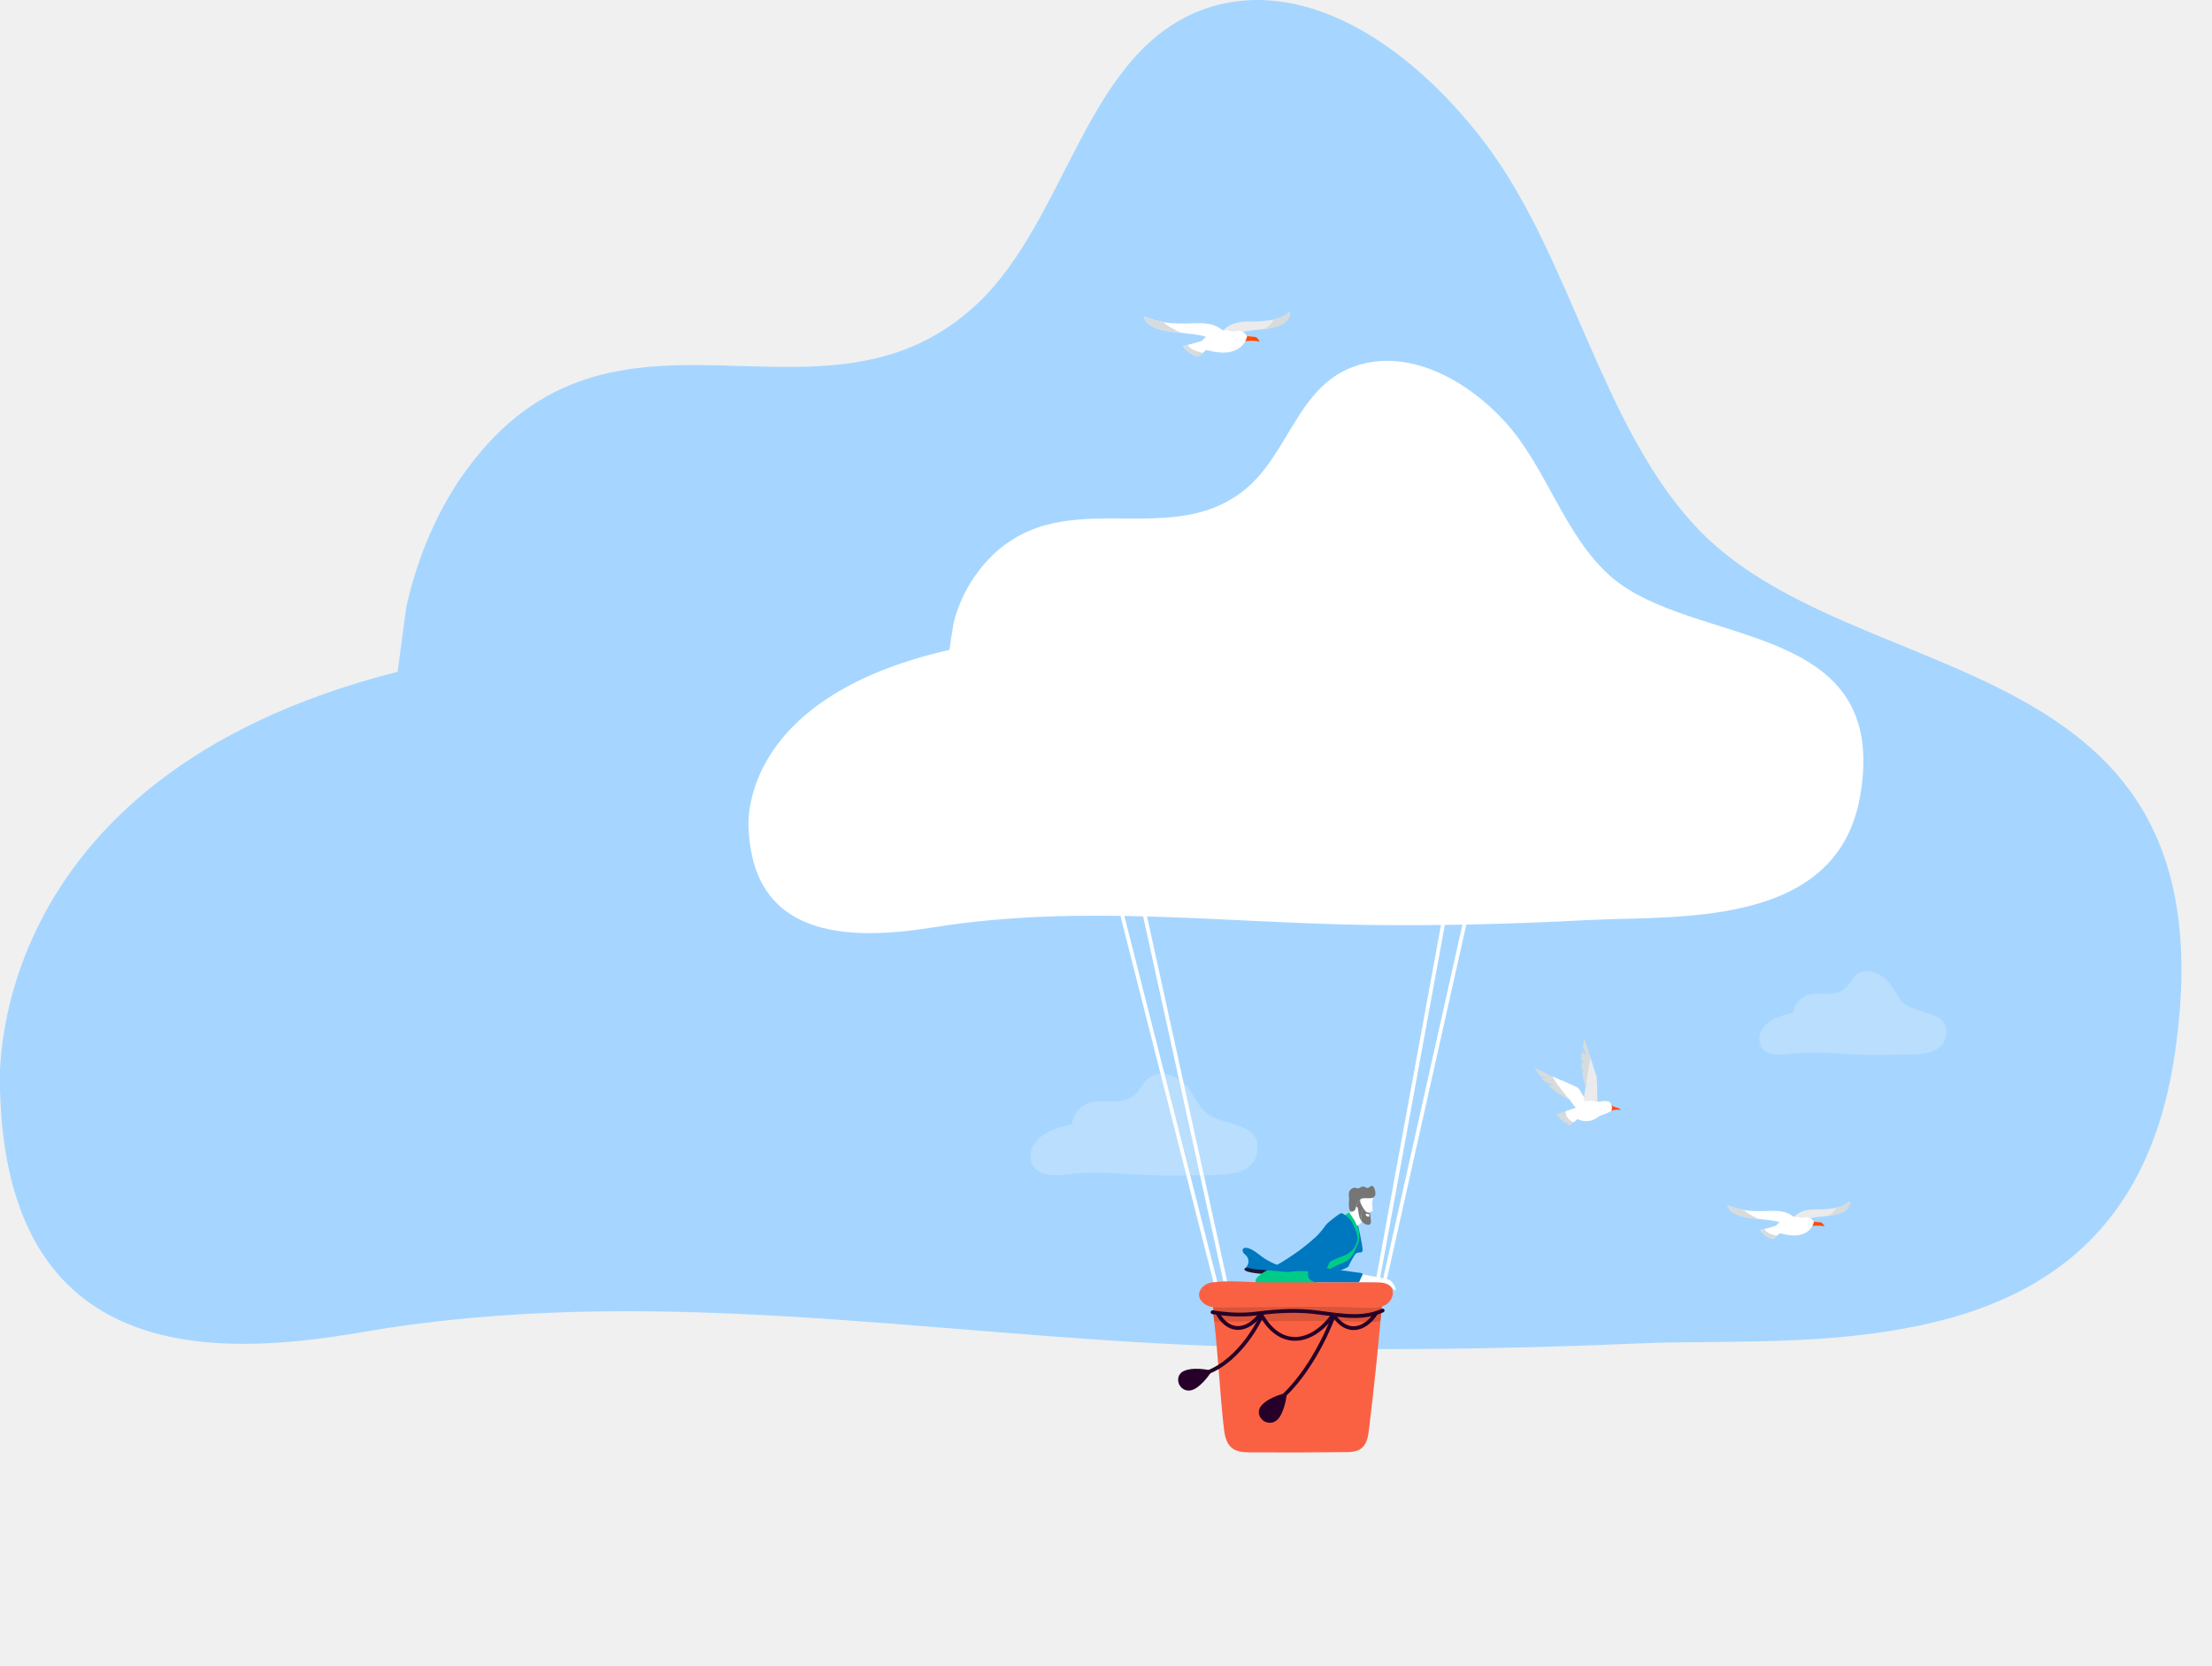
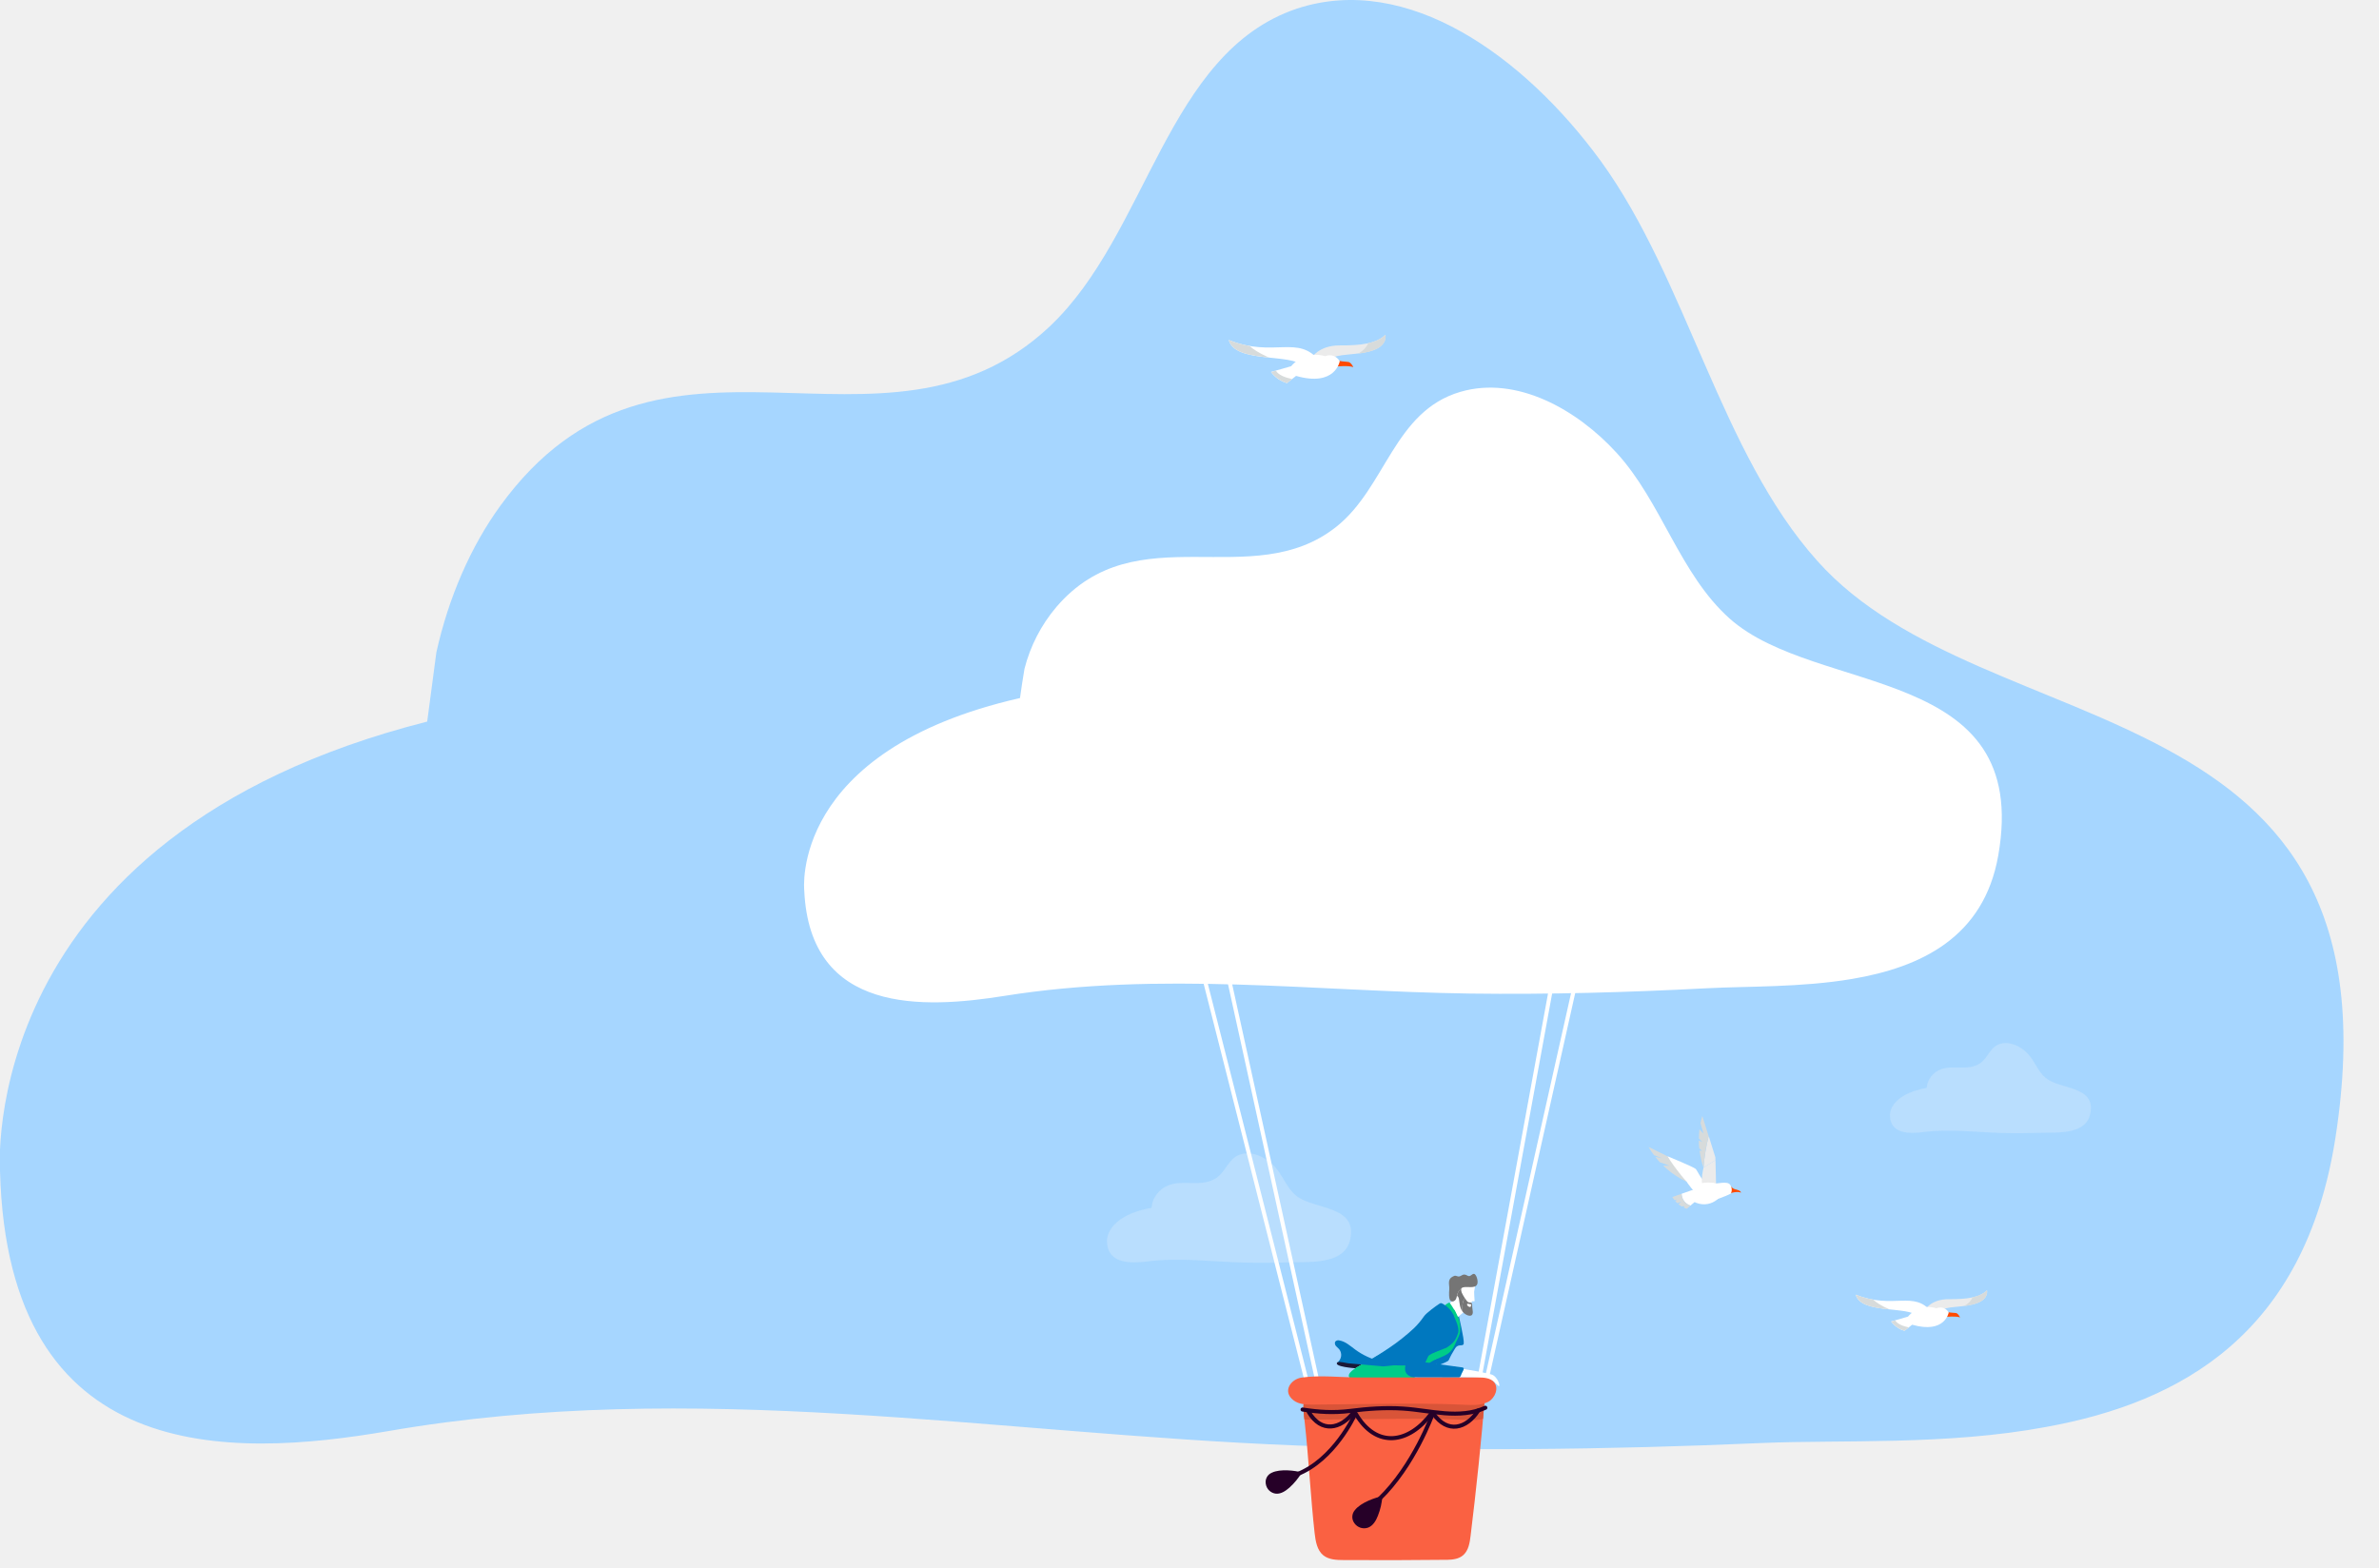
- <svg xmlns="http://www.w3.org/2000/svg" id="Group_8731" data-name="Group 8731" viewBox="0 0 1758 1324">
+ <svg xmlns="http://www.w3.org/2000/svg" id="Group_8731" data-name="Group 8731" viewBox="0 0 1760 1160">
  <defs>
    <style>.cls-6{fill:#fff}.cls-10,.cls-20,.cls-4{fill:none}.cls-5{fill:#ffdc40}.cls-7{fill:#ebebeb}.cls-8{fill:#d7dbdb}.cls-9{fill:#ff4a00}.cls-10{stroke:#fff}.cls-10,.cls-20{stroke-linecap:round;stroke-miterlimit:10;stroke-width:3px}.cls-11{fill:#0078bf}.cls-12{fill:#757575}.cls-13{fill:#260028}.cls-15{fill:#0c8}.cls-17{fill:#fa6142}.cls-20{stroke:#260028}.cls-21{opacity:.22}.cls-22{fill:#f9f9f9}</style>
    <clipPath id="clip-path">
      <path id="Rectangle_2211" fill="#fff" stroke="#707070" d="M0 0h1758v1324H0z" data-name="Rectangle 2211" transform="translate(-843 1760)" />
    </clipPath>
    <clipPath id="clip-path-2">
      <path id="Path_7666" d="M529.916 976.31h-2.006c-24.856.262-49.8.349-74.657.174-5.233 0-10.815-.262-14.914-3.489-4.71-3.837-5.756-10.553-6.454-16.571-2.791-24.682-4.535-57.3-7.326-81.983-1.308-11.861-3.4-20.932 10.2-21.281 13.867-.262 27.822-.174 41.689-.262 6.89 0 81.634.872 81.634.174-2.529 32.619-6.8 73.087-10.815 105.618-.611 5.146-1.57 10.815-5.495 14.216-3.222 2.794-7.583 3.317-11.856 3.404z" data-name="Path 7666" transform="translate(-423.6 -852.9)" />
    </clipPath>
  </defs>
  <g id="BACKGOROUND_CLOUD_BLUE" clip-path="url(#clip-path)" transform="translate(843 -1760)">
    <g id="Group_8017" data-name="Group 8017" transform="translate(-843.151 1760.022)">
      <path id="Path_6409" fill="#a6d6ff" d="M1513.974 1055.788c-73.557 13.767-151.653 9.387-210.226 11.89-114.421 5.006-228.842 6.258-343.263 1.877-226.572-8.761-446.333-50.062-673.359-10.638C169.981 1078.941 6.068 1085.2.165 866.805c0 0-19.524-247.805 316.02-332.91 0 0 6.357-48.184 6.811-51.313 9.081-40.675 25.427-78.221 47.221-108.258 118.053-162.7 282.874-16.9 406.376-132.663 73.1-68.835 86.27-202.75 182.983-235.29 81.729-26.908 168 35.043 224.756 112.639 64.021 88.234 88.54 215.891 160.28 295.989 124.864 140.173 436.344 88.859 383.22 427.4-22.7 144.553-113.967 195.24-213.858 213.388" data-name="Path 6409" />
    </g>
  </g>
  <g id="SEAGULl_TWO" transform="translate(1372.918 954.709)">
    <g id="Group_8003" data-name="Group 8003">
      <path id="Path_6383" d="M1093.243 766.046a44.529 44.529 0 0 1 8.49-1.915 58 58 0 0 1 6.909-.416h.583a60.653 60.653 0 0 0 11.32-.916 33.9 33.9 0 0 1-6.16 2.164 185.14 185.14 0 0 0-5.91 1.748c-.083 0-.25.083-.333.083-3.5.5-9.073 1.5-13.651 4.162a27.055 27.055 0 0 0-4-1.415 23.617 23.617 0 0 0-3.5-.832 50.228 50.228 0 0 1 6.252-2.663z" class="cls-6" data-name="Path 6383" transform="translate(-1033.394 -756.141)" />
      <path id="Path_6384" d="M1022.6 758.7c3.912 14.65 38.873 8.074 46.281 16.148.5-.333 9.323-3 9.989-3.08-13.236-16.731-28.302-1.831-56.27-13.068z" class="cls-6" data-name="Path 6384" transform="translate(-1022.6 -755.454)" />
      <path id="Path_6385" d="M1129.981 754.8s1.582 6.076-7.075 9.406c-9.406 3.662-24.139 2-26.636 5.827l-12.07-.833s4.328-7.824 17.48-7.824c13.152.083 22.641-1.082 28.301-6.576z" class="cls-7" data-name="Path 6385" transform="translate(-1032.925 -754.8)" />
      <g id="Group_8001" data-name="Group 8001" transform="translate(80.075)">
        <path id="Path_6386" d="M1125.043 760.044c4.495-1 8.074-2.58 10.738-5.244 0 0 1.581 6.076-7.075 9.406a45.367 45.367 0 0 1-9.905 2.247c3.828-2.081 5.493-4.411 6.242-6.409z" class="cls-8" data-name="Path 6386" transform="translate(-1118.8 -754.8)" />
      </g>
      <path id="Path_6387" d="M1103.216 773.8l-.916 2.747.833 1.082s6.909-.666 9.989.416c0 0-1.5-3.08-3.08-3.246-1.749-.167-5.994-.333-6.826-.999z" class="cls-9" data-name="Path 6387" transform="translate(-1035.959 -757.985)" />
      <path id="Path_6388" d="M1066.486 776.776a19.725 19.725 0 0 1 21.06-6.16 7.171 7.171 0 0 1 9.073 3.08s-2.663 16.065-27.052 9.073l-5.66 4.495a18.787 18.787 0 0 1-9.906-6.909c1.747-.499 11.153-3.079 12.485-3.579z" class="cls-6" data-name="Path 6388" transform="translate(-1027.863 -757.299)" />
      <g id="Group_8002" data-name="Group 8002" transform="translate(26.22 22.225)">
        <path id="Path_6389" d="M1054.1 782.416c.5-.166 1.582-.5 2.914-.916 1.665 2.83 6.16 4.412 10.155 5.244l-3.163 2.5a19.049 19.049 0 0 1-9.906-6.828z" class="cls-8" data-name="Path 6389" transform="translate(-1054.1 -781.5)" />
      </g>
    </g>
    <g id="Group_8004" data-name="Group 8004" transform="translate(0 3.246)">
      <path id="Path_6390" d="M1022.6 758.7a63.827 63.827 0 0 0 12.9 3.662c2.164 2.081 5.91 4.5 11.986 7.242-11.235-1.165-22.722-2.83-24.886-10.904z" class="cls-8" data-name="Path 6390" transform="translate(-1022.6 -758.7)" />
    </g>
  </g>
  <g id="SEAGULL_THREE" transform="translate(1219.676 825.773)">
    <path id="Path_6399" d="M867.8 668.329c4.412-1.5 9.406-3.246 9.573-3.33.25-.083 4.328 5.66 4.328 5.66l-7.325 6.409a9.319 9.319 0 0 1-6.576-8.739z" class="cls-6" data-name="Path 6399" transform="translate(-843.411 -610.811)" />
    <g id="Group_8012" data-name="Group 8012" transform="translate(0 22.891)">
      <path id="Path_6400" d="M876.093 645.006c-1.665-1.5-20.893-9.406-20.893-9.406a44.256 44.256 0 0 0 14.234 18.9s5.244 8.407 10.655 10.821c0 0 11.071-3.912 8.823-5.244-8.574-5.249-11.238-13.656-12.819-15.071z" class="cls-6" data-name="Path 6400" transform="translate(-841.299 -628.774)" />
      <g id="Group_8011" data-name="Group 8011">
        <path id="Path_6401" d="M843.411 634.725l5.078 1-5.993-2.247a42.194 42.194 0 0 1-4-6.076l13.984 6.909q2.247 3.621 4.495 6.742c.916 1.249 1.831 2.5 2.664 3.579 4 5.244 7.075 8.574 7.075 8.574a64.745 64.745 0 0 1-14.983-9.739c-.916-.749-1.748-1.582-2.5-2.331l4.828.166-7.242-2.58c-1.325-1.417-2.407-2.748-3.406-3.997z" class="cls-8" data-name="Path 6401" transform="translate(-838.5 -627.4)" />
      </g>
    </g>
    <path id="Path_6402" d="M861.165 673.745a28.211 28.211 0 0 1-1.665-2.331s3.246-1.165 6.909-2.414a9.319 9.319 0 0 0 6.576 8.74l-2.664 2.331a9.34 9.34 0 0 1-2.247-.832l.333-1.082-1.915.25a18.088 18.088 0 0 1-2.414-1.665l2.164-1.831-3 1.082c-.5-.5-1-1-1.5-1.582l1.258-1.083z" class="cls-8" data-name="Path 6402" transform="translate(-842.02 -611.482)" />
    <g id="Group_8014" data-name="Group 8014" transform="translate(37.124)">
      <path id="Path_6403" d="M896.449 662.49l-9.905-2.747c-2-5.66.5-15.149.5-15.149l8.823-5.494z" class="cls-7" data-name="Path 6403" transform="translate(-883.547 -606.471)" />
      <path id="Path_6404" d="M896.04 633.432l.083 2.081-8.823 5.494a137.64 137.64 0 0 1 3.829-23.307z" class="cls-7" data-name="Path 6404" transform="translate(-883.804 -602.883)" />
      <g id="Group_8013" data-name="Group 8013">
        <path id="Path_6405" d="M883.183 616.465a54.216 54.216 0 0 1 .416-6.743l3 3.247-2.247-7.741a42.927 42.927 0 0 1 1.332-5.327l4.661 14.817a199.884 199.884 0 0 0-1.748 7.908c-.333 1.582-.583 3-.749 4.412-1 6.493-1.332 10.988-1.332 10.988a62.011 62.011 0 0 1-2.83-12.486h1.748l-2-1.748-.25-3.246c0-.832-.083-1.665-.083-2.5l2.58 1.082z" class="cls-8" data-name="Path 6405" transform="translate(-883.1 -599.9)" />
      </g>
    </g>
    <path id="Path_6406" d="M910.2 667.677s5.993-1.915 8.573-.583c0 0 .25-.832-1.5-1.665-1.831-.832-4-.583-5.744-2.83z" class="cls-9" data-name="Path 6406" transform="translate(-850.518 -610.409)" />
    <path id="Path_6407" d="M883.966 659.5c-7.075 1.332-6.076 13.4-6.076 13.4 12.652 6.992 23.057-4.245 22.225-8.74-.915-4.573-9.073-5.988-16.149-4.66z" class="cls-6" data-name="Path 6407" transform="translate(-845.094 -609.81)" />
    <path id="Path_6408" d="M893.143 672.834s10.654-3.662 13.9-5.41c.832-.5 2-3.912-.25-6.909-2-2.664-9.656-.5-11.154-.832s-5.161-.583-5.161-.583l-3.579 9.572z" class="cls-6" data-name="Path 6408" transform="translate(-846.613 -609.823)" />
  </g>
  <g id="SIMPLE_ILLUSTRATION_REPLACE_WITH_ANIMATION" data-name="SIMPLE_ILLUSTRATION_REPLACE WITH ANIMATION" transform="translate(594.822 286.872)">
    <path id="Line_391" d="M0 320.169L71.691 0" class="cls-10" data-name="Line 391" transform="translate(499.748 437.03)" />
    <path id="Line_392" d="M0 320.169L58.696 0" class="cls-10" data-name="Line 392" transform="translate(495.3 437.03)" />
    <path id="Line_393" d="M0 0l79.017 311.098" class="cls-10" data-name="Line 393" transform="translate(292.698 423.337)" />
    <path id="Line_394" d="M65.412 297.754L0 0" class="cls-10" data-name="Line 394" transform="translate(314.24 436.943)" />
    <g id="Group_8728" data-name="Group 8728" transform="translate(392.722 655.664)">
      <path id="Path_7643" d="M536.908 821.818c-1.832.785-3.663 1.483-5.495 2.355-15.873 7.762-23.287 6.018-38.113 8.373 4.535-4.971 27.037-9.245 32.967-11.948 2.442-1.134 3.925-1.221 5.669-2.442 1.57-2.18 7.937-2.442 10.553-9.855.7-4.448 2.006-19.623 4.535-23.2.523 2.965 4.535 18.751 4.1 22.589-.174 1.4-2.18 1.221-3.14 1.308-1.832.262-2.529 1.047-3.489 2.616-.872 1.483-1.744 2.878-2.616 4.448a18.32 18.32 0 0 0-1.134 2.268 7.289 7.289 0 0 1-1.047 2.006 4.121 4.121 0 0 1-1.047.611 10.848 10.848 0 0 1-1.743.871z" class="cls-11" data-name="Path 7643" transform="translate(-455.785 -756.042)" />
      <path id="Path_7644" d="M542.234 778.489c-4.186 5.146-6.716 8.9-2.006 10.553 1.134.349 7.762-.087 8.634-1.047a38.529 38.529 0 0 0 4.535-5.669c.785-1.744 3.053-16.309.7-13.867-3.403 3.315-7.851 7.941-11.863 10.03z" class="cls-6" data-name="Path 7644" transform="translate(-461.46 -753.879)" />
      <g id="Group_8725" data-name="Group 8725" transform="translate(84.389)">
        <path id="Path_7645" d="M557.97 781.3c.262-.611.7.611.872.262 1.047-1.657 3.925-1.047 4.8-3.14.436-1.047 0-4.1.611-5.146.523-.959 2.093.436 2.093-.785 0-.436-.436-5.931-.349-6.541.262-2.18 1.57-5.233-.7-6.716-1.134-.785-3.925-.349-5.146-.349a66.878 66.878 0 0 0-7.239.174c-5.233.611-2.878 9.855-2.355 13.518 0 0-.174 3.053-.174 3.838a17.278 17.278 0 0 1-.523 2.006c2.093 2.18 1.308 4.884 4.1 6.454.259-.7 4.01-3.491 4.01-3.575z" class="cls-6" data-name="Path 7645" transform="translate(-547.369 -752.674)" />
        <path id="Path_7646" d="M556.425 762.351c2.617-2.18 10.03 1.221 11.6-3.053.872-2.268-.872-7.849-2.7-7.5-1.308.174-2.268 1.831-3.576 1.657-1.134-.174-2.006-1.134-3.227-1.134-1.57-.087-2.442 1.134-3.838 1.4-1.308.262-2.442-.872-3.663-.436-1.744.7-3.227 1.483-3.837 3.75-.436 1.832.349 4.361.087 6.716-.174 1.57-.436 6.716.959 7.937 1.57 1.308 3.227 0 3.75-.785a6.957 6.957 0 0 0 .959-2.791 9.31 9.31 0 0 1 3.486-5.761z" class="cls-12" data-name="Path 7646" transform="translate(-547.045 -751.782)" />
        <path id="Path_7647" d="M557.3 763.9a2.618 2.618 0 0 0-.262 2.006 4.721 4.721 0 0 0 .349 1.308 36.035 36.035 0 0 0 2.18 3.925 1.905 1.905 0 0 1 .262.436c-1.744 1.308-1.919 4.535-2.006 6.628 0 .959 0 2.006.087 2.965-2.093-2.965-2.006-5.931-2.616-9.332v-.087c-.087-.436-.523-1.832-1.4-2.093a8.135 8.135 0 0 1 3.406-5.756z" class="cls-12" data-name="Path 7647" transform="translate(-547.922 -753.331)" />
        <path id="Path_7648" d="M566.162 782.455c-.087-1.221-.349-2.268-.436-3.489 0-.872.174-2.442-.611-3.053-.523-.436-1.744-.174-2.355-.523-.959-.523-1.657-1.919-2.355-2.791-1.744 1.308-1.919 4.535-2.006 6.628 0 .959 0 2.006.087 2.965a6.9 6.9 0 0 0 1.221 1.4c2.269 1.916 6.63 3.399 6.455-1.137z" class="cls-12" data-name="Path 7648" transform="translate(-548.497 -754.444)" />
        <path id="Path_7649" d="M565.458 777.623c-.611-.174-2.878-.523-2.878-.523-.872 1.744 2.7 3.4 2.791 1.744l-.262-.262s.872-.782.349-.959z" class="cls-6" data-name="Path 7649" transform="translate(-549.014 -755.019)" />
      </g>
      <path id="Path_7650" d="M517.617 812.957v-.174c.872-13.78 16.658-2.616 15.7-16.309a15.452 15.452 0 0 0-.785-4.535c-.174-.436-.436-.959-.872-1.047a1.719 1.719 0 0 0-1.308.262 21.98 21.98 0 0 0-6.279 4.71c-1.744 2.006-1.657 4.71-1.657 7.239.174 12.559-15.088.174-14.914 12.733a17.1 17.1 0 0 0 .785 5.931 10.2 10.2 0 0 0 9.943 6.628 15.379 15.379 0 0 1 4.8-9.681c-1.483-1.134-3.663-1.047-4.8-2.529a5.8 5.8 0 0 1-.613-3.228z" class="cls-11" data-name="Path 7650" transform="translate(-457.601 -756.775)" />
      <path id="Path_7651" d="M465.086 860.069s3.925 33.752 3.925 34.973-1.047 25.554-1.047 25.554l-1.919 41.079 17.53 2.529L486.8 916.5l1.57-24.42-.611-33.4s-24.505-24.34-22.673 1.389z" class="cls-13" data-name="Path 7651" transform="translate(-452.166 -764.116)" />
      <path id="Path_7652" d="M497.231 854.791c4.361 10.466 9.419 22.676 13.78 33.055 3.4 8.111 7.849 14.914-1.483 19.8-11.6 6.018-25.99 13.867-37.5 19.972-.785.436-8.46 5.669-8.722 5.669-2.616-.262-8.285-8.983-10.2-11.076 6.367-5.32 31.572-20.06 35.5-22.763 3.053-2.093 4.274-3.663 2.18-7.588-1.832-3.489-18.141-20.844-22.153-26.339-4.622-6.192-9.419-12.123-8.722-20.234.523-5.582 3.837-13.693 10.2-11.512 2.616.872 9.943-2.616 12.21-1.221 2.878 1.831 6.192 8.285 9.245 9.855 5.403 2.876 2.525 7.411 5.665 12.382z" class="cls-13" data-name="Path 7652" transform="translate(-450.646 -762.065)" />
      <path id="Path_7653" fill="#1a1938" d="M452.424 826.34c-3.663 3.314 13.257 4.448 13.257 4.448l3.4-2.006 6.716-3.838-17.006-1.744z" data-name="Path 7653" transform="translate(-450.493 -760.912)" />
      <path id="Path_7655" d="M497.508 847.786a4.345 4.345 0 0 0 2.442-1.919c6.977-8.722 16.571-22.851 26.95-27.124 3.663-1.483 7.675-2.791 10.466-5.669a20.289 20.289 0 0 0 3.75-6.192c.872-2.093 2.093-4.1 2.791-6.192 1.134-3.14.7-6.28.174-9.507-.349-2.442-1.657-4.622-3.925-8.983-.262 1.221-6.105 8.46-7.5 9.07-4.012 1.744-8.111 3.4-12.123 5.233-7.762 3.489-15.873 6.454-23.112 10.989-7.152 4.535-13.78 8.983-21.891 13.257-3.227 1.657-19.885 9.332-10.728 13.082 1.919.785 4.186.7 6.28.872 8.983.872 15.873 8.285 23.984 12.3a2.888 2.888 0 0 0 2.442.783z" class="cls-15" data-name="Path 7655" transform="translate(-451.795 -755.671)" />
      <path id="Path_7656" d="M552.7 791.973a67.04 67.04 0 0 0-.174-4.71c-.262-3.576-3.489-8.024-5.669-11.164a8.61 8.61 0 0 0-4.361 3.314c2.795 3.577 9.423 8.287 10.204 12.56z" class="cls-15" data-name="Path 7656" transform="translate(-462.075 -754.891)" />
      <path id="Path_7657" d="M507.424 825.206c-7.588-.785-15.176.349-22.763-1.4A51.4 51.4 0 0 1 465.3 815c-3.663-2.7-7.152-5.931-11.6-6.716a3.02 3.02 0 0 0-2.965.7c-.785.872-.436 2.355.262 3.314a34.6 34.6 0 0 0 2.529 2.529 6.826 6.826 0 0 1-1.221 9.594c1.134-.785 6.454.611 7.937.785 2.616.262 5.32.436 7.937.7 6.018.523 11.949 1.047 17.966 1.57" class="cls-11" data-name="Path 7657" transform="translate(-450.286 -758.994)" />
      <path id="Path_7658" d="M573.055 834.9l1.221.262s4.012.872 7.064 1.657c4.971 1.308 7.239 9.855 5.407 8.547-1.832-1.4-4.535-5.146-6.192-4.1-1.57 1.047 3.663 3.227 1.744 3.925-2.18.785-11.6-7.937-11.6-7.937z" class="cls-6" data-name="Path 7658" transform="translate(-465.68 -762.408)" />
      <g id="Group_8726" data-name="Group 8726" transform="translate(23.124 21.682)">
        <path id="Path_7659" d="M519.623 786.374c1.744-2.529 8.9-7.675 11.164-9.158 1.483-.959 1.744-.872 5.146 1.483a20.133 20.133 0 0 1 5.146 5.931c1.657 2.616.959 11.687-.959 16.048-.262.523-2.18 7.413-3.663 8.111-2.006.959-8.809 4.012-10.466 4.884-4.8 2.616-10.2 7.152-15.437 8.634a15.145 15.145 0 0 1-3.4.436c-9.855.349-20.583-1.134-30.351-2.442 0 0 15-8.285 26.339-17.356 7.058-5.757 11.248-9.071 16.481-16.571z" class="cls-11" data-name="Path 7659" transform="translate(-476.8 -776.643)" />
      </g>
      <g id="Group_8727" data-name="Group 8727" transform="translate(71.529 29.931)">
        <path id="Path_7660" d="M543.289 810.869a25.3 25.3 0 0 0 5.146-4.1 17.61 17.61 0 0 0 2.791-4.884c-.087.174-.262.349-.349.523.087-.174.262-.349.349-.523.349-.785.611-1.657.872-2.442.611-3.75-2.18-9.855-3.925-13.344-1.57.523-1.134 3.053-1.919 5.407-1.134 3.227-3.576 6.105-4.71 9.332-1.832 5.233-6.367 9.594-9.245 14.3" class="cls-11" data-name="Path 7660" transform="translate(-532.3 -786.1)" />
      </g>
      <path id="Path_7661" d="M568.106 834.082l-32.27-5.582c-2.616 3.14-4.448 4.8-3.663 8.722 6.454-.174 13.431.872 20.583.872 7.675.087 12.385.174 16.92.611-1.483-1.222-1.047-2.705-1.57-4.623z" class="cls-6" data-name="Path 7661" transform="translate(-460.732 -761.59)" />
      <path id="Path_7662" d="M552.363 827.735l-27.473-3.75 7.762-17.094-12.646-2.791-9.506 20.845c-3.227 9.507 6.018 10.117 6.018 10.117l33.4.087c1.657-1.134.7-1.134 2.791-4.884.003 0 1.398-2.181-.346-2.53z" class="cls-11" data-name="Path 7662" transform="translate(-457.897 -758.471)" />
    </g>
    <g id="Group_8730" data-name="Group 8730" transform="translate(369.448 743.854)">
      <path id="Path_7664" d="M529.916 976.31h-2.006c-24.856.262-49.8.349-74.657.174-5.233 0-10.815-.262-14.914-3.489-4.71-3.837-5.756-10.553-6.454-16.571-2.791-24.682-4.535-57.3-7.326-81.983-1.308-11.861-3.4-20.932 10.2-21.281 13.867-.262 27.822-.174 41.689-.262 6.89 0 81.634.872 81.634.174-2.529 32.619-6.8 73.087-10.815 105.618-.611 5.146-1.57 10.815-5.495 14.216-3.222 2.794-7.583 3.317-11.856 3.404z" class="cls-17" data-name="Path 7664" transform="translate(-423.6 -852.9)" />
      <g id="Group_8729" clip-path="url(#clip-path-2)" data-name="Group 8729">
        <path id="Path_7665" fill="#d95438" d="M556.775 871.217c-4.622 1.831-9.855 1.57-14.914 1.4-23.2-1.134-46.05-.872-69.162-.611-14.391.174-28.868.262-43.259.436-5.233.087-10.9 0-15-3.314-8.285-6.628-1.657-15.524 6.105-16.658 13.78-2.006 29.217-.087 43.085-.087h87.477c4.274 0 9.07.262 11.861 3.489 3.75 4.361.785 11.687-4.186 14.478a19.933 19.933 0 0 1-2.007.867z" data-name="Path 7665" transform="translate(-421.94 -852.728)" />
      </g>
    </g>
    <path id="Path_7667" d="M466.929 950.779a7.7 7.7 0 0 0-.262 9.681 8.777 8.777 0 0 0 10.291 3.14c3.576-1.483 5.669-5.146 7.064-8.722a48.561 48.561 0 0 0 3.314-14.478c-5.057.959-15.959 4.622-20.407 10.379z" class="cls-13" data-name="Path 7667" transform="translate(-59.456 -120.232)" />
    <path id="Path_7668" d="M396.135 920.238a7.47 7.47 0 0 0-4.448 8.286 8.521 8.521 0 0 0 7.588 7.239c3.75.262 7.152-2.093 9.943-4.535a48.873 48.873 0 0 0 9.158-11.164c-4.797-1.396-15.961-2.879-22.241.174z" class="cls-13" data-name="Path 7668" transform="translate(-50.062 -117.426)" />
    <path id="Path_7669" d="M556.775 858.417c-4.622 1.831-9.855 1.57-14.914 1.4-23.025-1.134-46.137-.872-69.162-.61-14.391.174-28.868.262-43.259.436-5.233.087-10.9 0-15-3.314-8.285-6.628-1.657-15.524 6.105-16.658 13.78-2.006 29.217-.087 43.085-.087h87.477c4.274 0 9.07.262 11.861 3.489 3.75 4.361.785 11.687-4.186 14.478a19.96 19.96 0 0 1-2.007.866z" class="cls-17" data-name="Path 7669" transform="translate(-52.492 -107.237)" />
    <path id="Path_7671" d="M558.084 865.4c-19.362 8.722-40.468 1.919-60.789.611-13.17-.872-26.339.087-39.334 1.744-12.123 1.483-22.85.872-35.061-1.047" class="cls-20" data-name="Path 7671" transform="translate(-54.063 -110.644)" />
    <path id="Path_7672" d="M428.2 869.1c9.158 15.437 23.461 12.821 33.142.087" class="cls-20" data-name="Path 7672" transform="translate(-54.74 -111.117)" />
    <path id="Path_7673" d="M534 870.242c10.291 14.74 24.42 10.989 33.055-2.442" class="cls-20" data-name="Path 7673" transform="translate(-68.266 -110.95)" />
    <path id="Path_7674" d="M467.9 870.3c15.437 26.514 39.6 21.978 55.992.087" class="cls-20" data-name="Path 7674" transform="translate(-59.816 -111.27)" />
    <path id="Path_7675" d="M460.8 871.5s-15.175 33.4-43 44.044" class="cls-20" data-name="Path 7675" transform="translate(-53.411 -111.423)" />
    <path id="Path_7676" d="M527.321 870.8s-13.606 38.113-39.422 62.882" class="cls-20" data-name="Path 7676" transform="translate(-62.373 -111.334)" />
    <path id="Path_7677" d="M775.349 437.466c-37.59 6.367-77.535 5.32-107.45 6.89-58.435 3.053-116.956 4.71-175.478 3.925-116-1.657-228.592-16.745-344.327 1.744C88.352 459.531 4.363 463.718.177 372.141c0 0-11.425-103.612 159.6-142.51-.087 0 2.965-20.321 3.314-21.629a114.225 114.225 0 0 1 23.548-45.7c59.307-69.336 144.6-9.768 207.137-59.394 36.718-29.13 42.561-85.471 91.838-99.862 41.6-12.123 86.169 13 115.561 45.178 33.316 36.456 46.66 89.658 83.64 122.625 64.8 57.65 223.708 33.142 198.677 175.3-10.64 60.528-57.126 82.68-108.147 91.315" class="cls-6" data-name="Path 7677" />
  </g>
  <g id="SEAGULL_ONE" transform="translate(909.067 247.67)">
    <g id="Group_8022" data-name="Group 8022">
      <g id="Group_8008" data-name="Group 8008">
        <path id="Path_6391" d="M345.991 746.729a54.1 54.1 0 0 1 10.155-2.247 66.027 66.027 0 0 1 8.241-.5h.666a71.192 71.192 0 0 0 13.485-1.082 51.816 51.816 0 0 1-7.325 2.664 524.986 524.986 0 0 0-7.075 2.081 3.606 3.606 0 0 1-.416.083c-4.162.583-10.821 1.831-16.232 4.911a32.616 32.616 0 0 0-4.828-1.748 29.776 29.776 0 0 0-4.162-1 57.964 57.964 0 0 1 7.491-3.162z" class="cls-6" data-name="Path 6391" transform="translate(-274.573 -734.909)" />
        <path id="Path_6392" d="M261.7 738c4.661 17.48 46.447 9.655 55.27 19.311.666-.416 11.071-3.579 11.9-3.663-15.812-20.06-33.791-2.248-67.17-15.648z" class="cls-6" data-name="Path 6392" transform="translate(-261.7 -734.088)" />
        <path id="Path_6393" d="M389.888 733.3s1.831 7.242-8.407 11.237c-11.237 4.412-28.8 2.331-31.88 6.992l-14.4-1s5.244-9.323 20.893-9.323c15.731.085 27.051-1.33 33.794-7.906z" class="cls-7" data-name="Path 6393" transform="translate(-274.02 -733.3)" />
        <g id="Group_8006" data-name="Group 8006" transform="translate(95.724 .083)">
          <path id="Path_6394" d="M384.025 739.643c5.327-1.165 9.656-3.163 12.9-6.243 0 0 1.831 7.242-8.407 11.237A47.231 47.231 0 0 1 376.7 747.3c4.412-2.58 6.493-5.327 7.325-7.657z" class="cls-8" data-name="Path 6394" transform="translate(-376.7 -733.4)" />
        </g>
        <path id="Path_6395" d="M357.982 756l-1.082 3.246 1 1.332s8.241-.832 11.9.5c0 0-1.748-3.663-3.746-3.829-1.995-.249-7.073-.5-8.072-1.249z" class="cls-9" data-name="Path 6395" transform="translate(-277.657 -737.105)" />
        <path id="Path_6396" d="M314.1 759.594a23.654 23.654 0 0 1 25.138-7.408 8.44 8.44 0 0 1 10.821 3.746s-3.163 19.145-32.3 10.821l-6.742 5.327a22.441 22.441 0 0 1-11.82-8.241c2.084-.665 13.321-3.662 14.903-4.245z" class="cls-6" data-name="Path 6396" transform="translate(-267.986 -736.288)" />
        <g id="Group_8007" data-name="Group 8007" transform="translate(31.298 26.553)">
          <path id="Path_6397" d="M299.3 766.282a203.54 203.54 0 0 0 3.5-1.082c2 3.413 7.325 5.244 12.07 6.243l-3.746 3a23.018 23.018 0 0 1-11.824-8.161z" class="cls-8" data-name="Path 6397" transform="translate(-299.3 -765.2)" />
        </g>
      </g>
      <g id="Group_8009" data-name="Group 8009" transform="translate(0 3.912)">
        <path id="Path_6398" d="M261.7 738a74.138 74.138 0 0 0 15.4 4.412c2.58 2.414 7.075 5.327 14.317 8.573C278.015 749.57 264.2 747.572 261.7 738z" class="cls-8" data-name="Path 6398" transform="translate(-261.7 -738)" />
      </g>
    </g>
  </g>
  <g id="Cloud" class="cls-21" transform="translate(1398.17 771.75)">
    <path id="Path_6344" d="M1066.153 606.705c-6.323.848-13.038.587-18.058.717-9.779.326-19.623.391-29.4.13-19.427-.587-38.268-3.129-57.76-.652-10.039 1.239-24.121 1.63-24.643-12 0 0-1.695-15.451 27.12-20.731 0 0 .521-3 .587-3.194a16.878 16.878 0 0 1 4.042-6.715c10.1-10.1 24.252-1.043 34.878-8.279 6.259-4.238 7.367-12.582 15.646-14.6 6.975-1.7 14.407 2.151 19.3 7.041 5.476 5.476 7.627 13.43 13.755 18.45 10.691 8.736 37.42 5.541 32.857 26.6-1.891 8.931-9.779 12.126-18.319 13.234" class="cls-22" data-name="Path 6344" transform="translate(-936.271 -540.976)" />
  </g>
  <g id="Clouds" class="cls-21" transform="translate(818.909 853.353)">
    <path id="Path_6343" d="M157.712 668.156c-7.664 1.041-15.8.71-21.905.9-11.923.378-23.845.473-35.768.142-23.609-.662-46.507-3.785-70.163-.8C17.67 669.906.59 670.38-.025 653.868c0 0-2.034-18.735 32.929-25.17 0 0 .662-3.643.71-3.88a19.907 19.907 0 0 1 4.92-8.185c12.3-12.3 29.475-1.277 42.344-10.03 7.57-5.157 8.942-15.282 19.019-17.742 8.516-2.034 17.505 2.649 23.419 8.516 6.671 6.671 9.226 16.323 16.7 22.379 13.011 10.6 45.467 6.718 39.931 32.314-2.318 10.882-11.828 14.714-22.236 16.086" class="cls-22" data-name="Path 6343" transform="translate(.047 -588.378)" />
  </g>
</svg>
